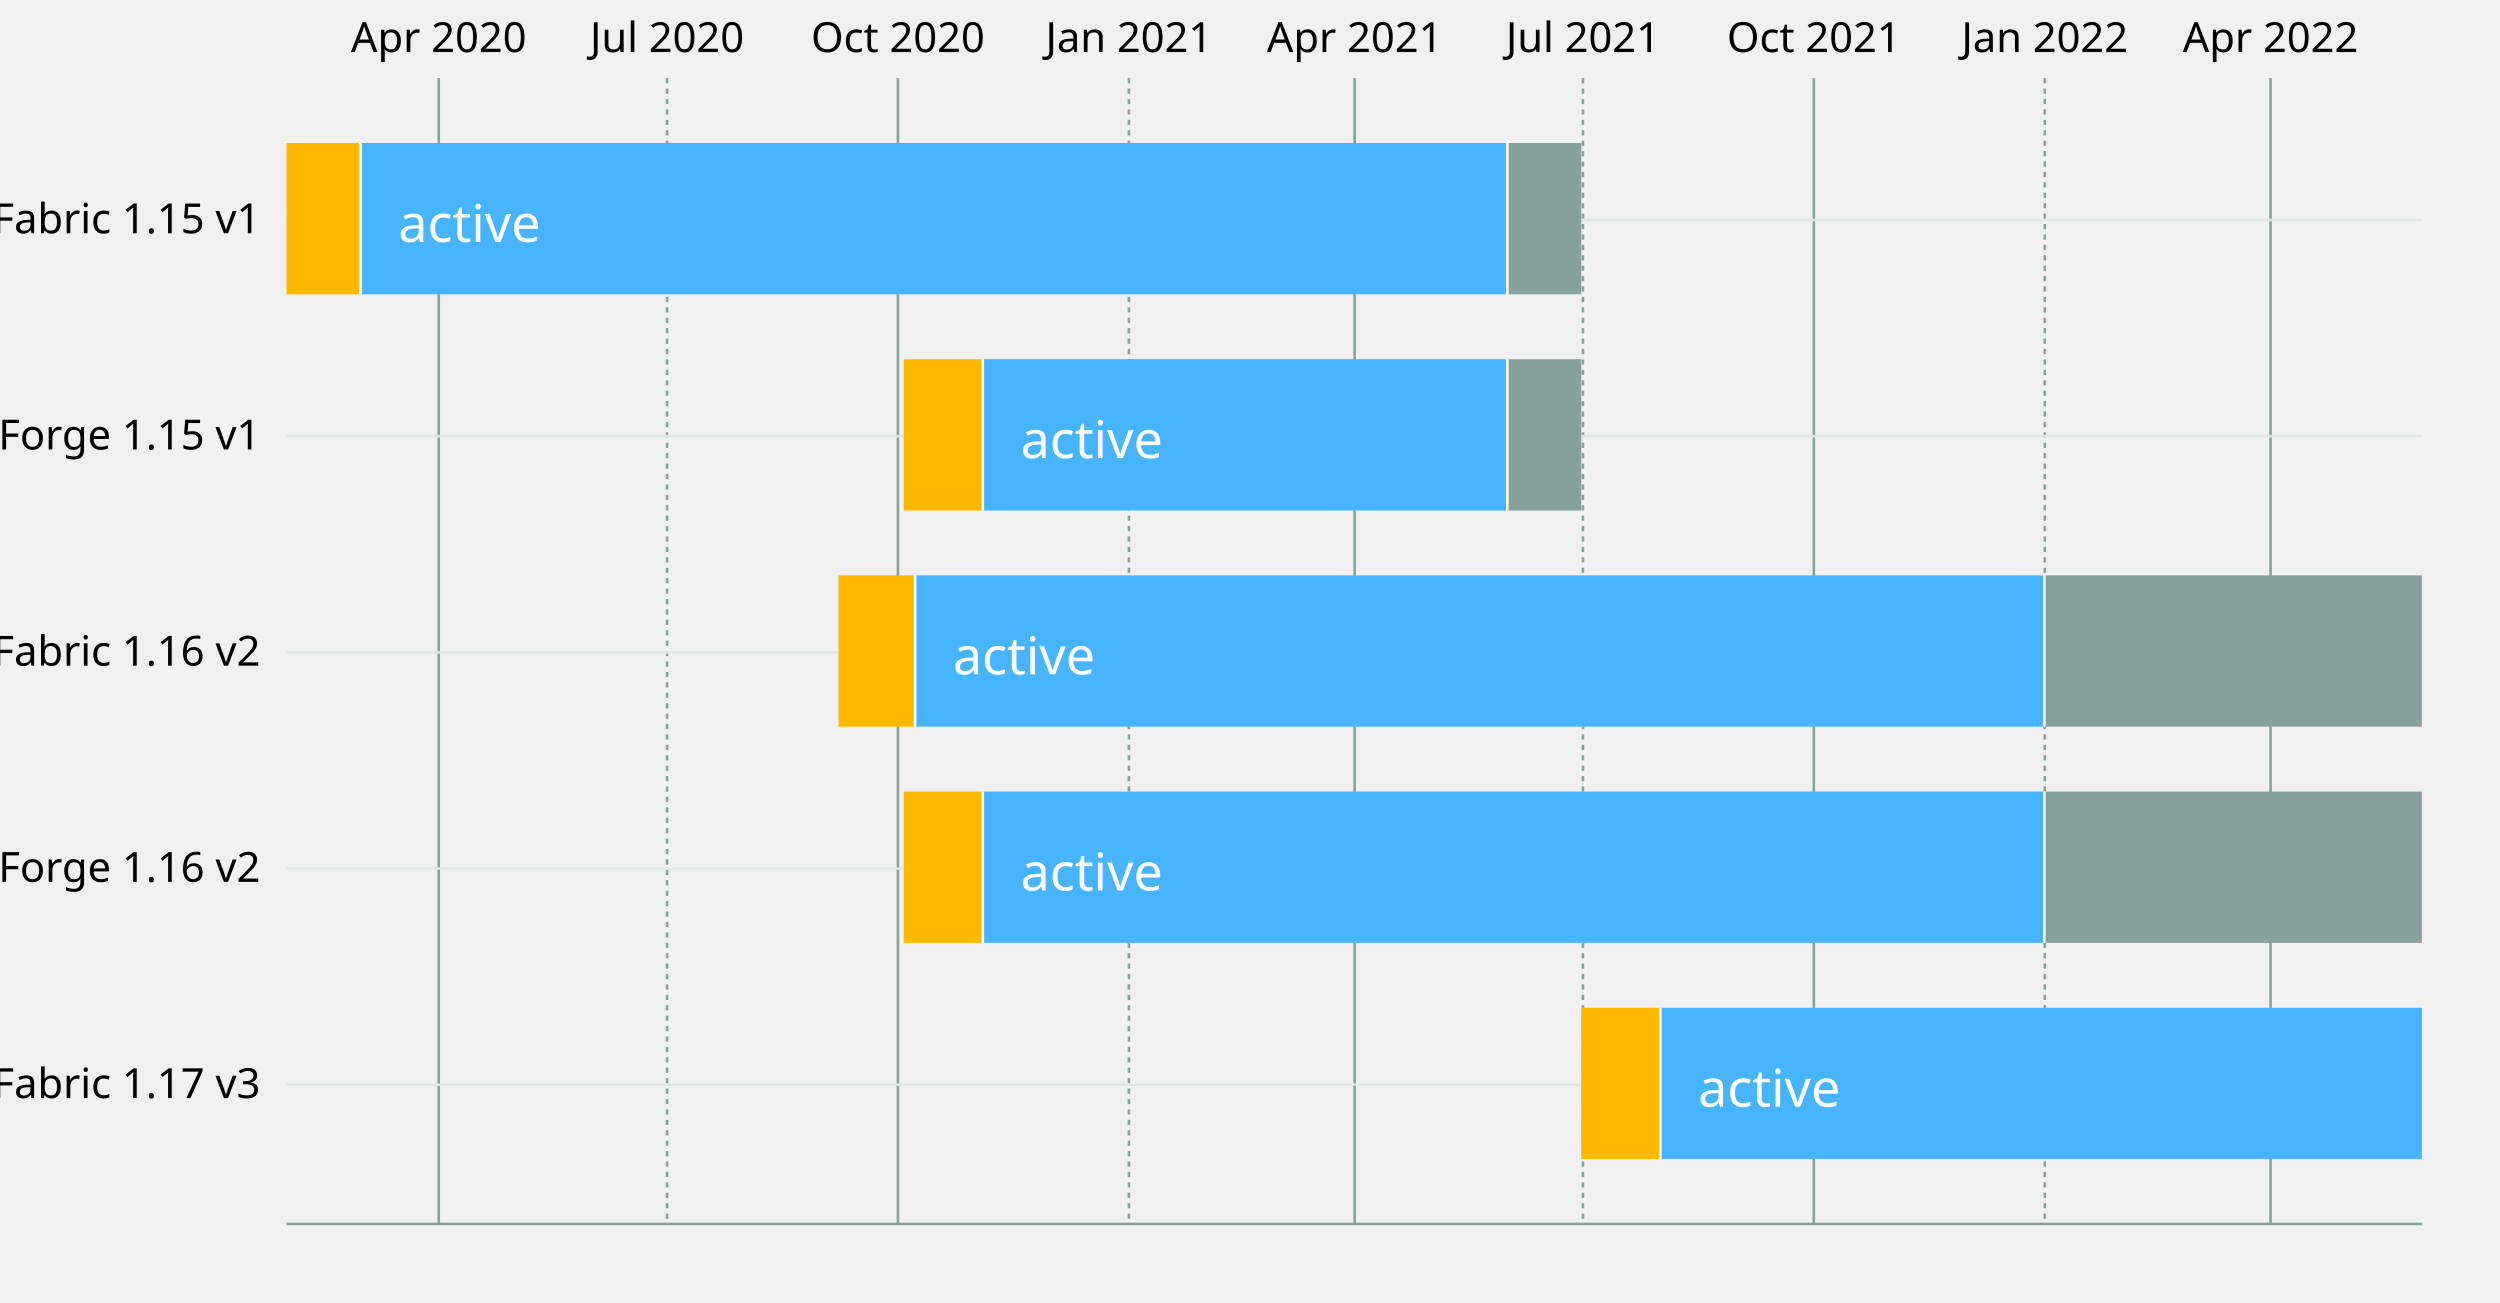
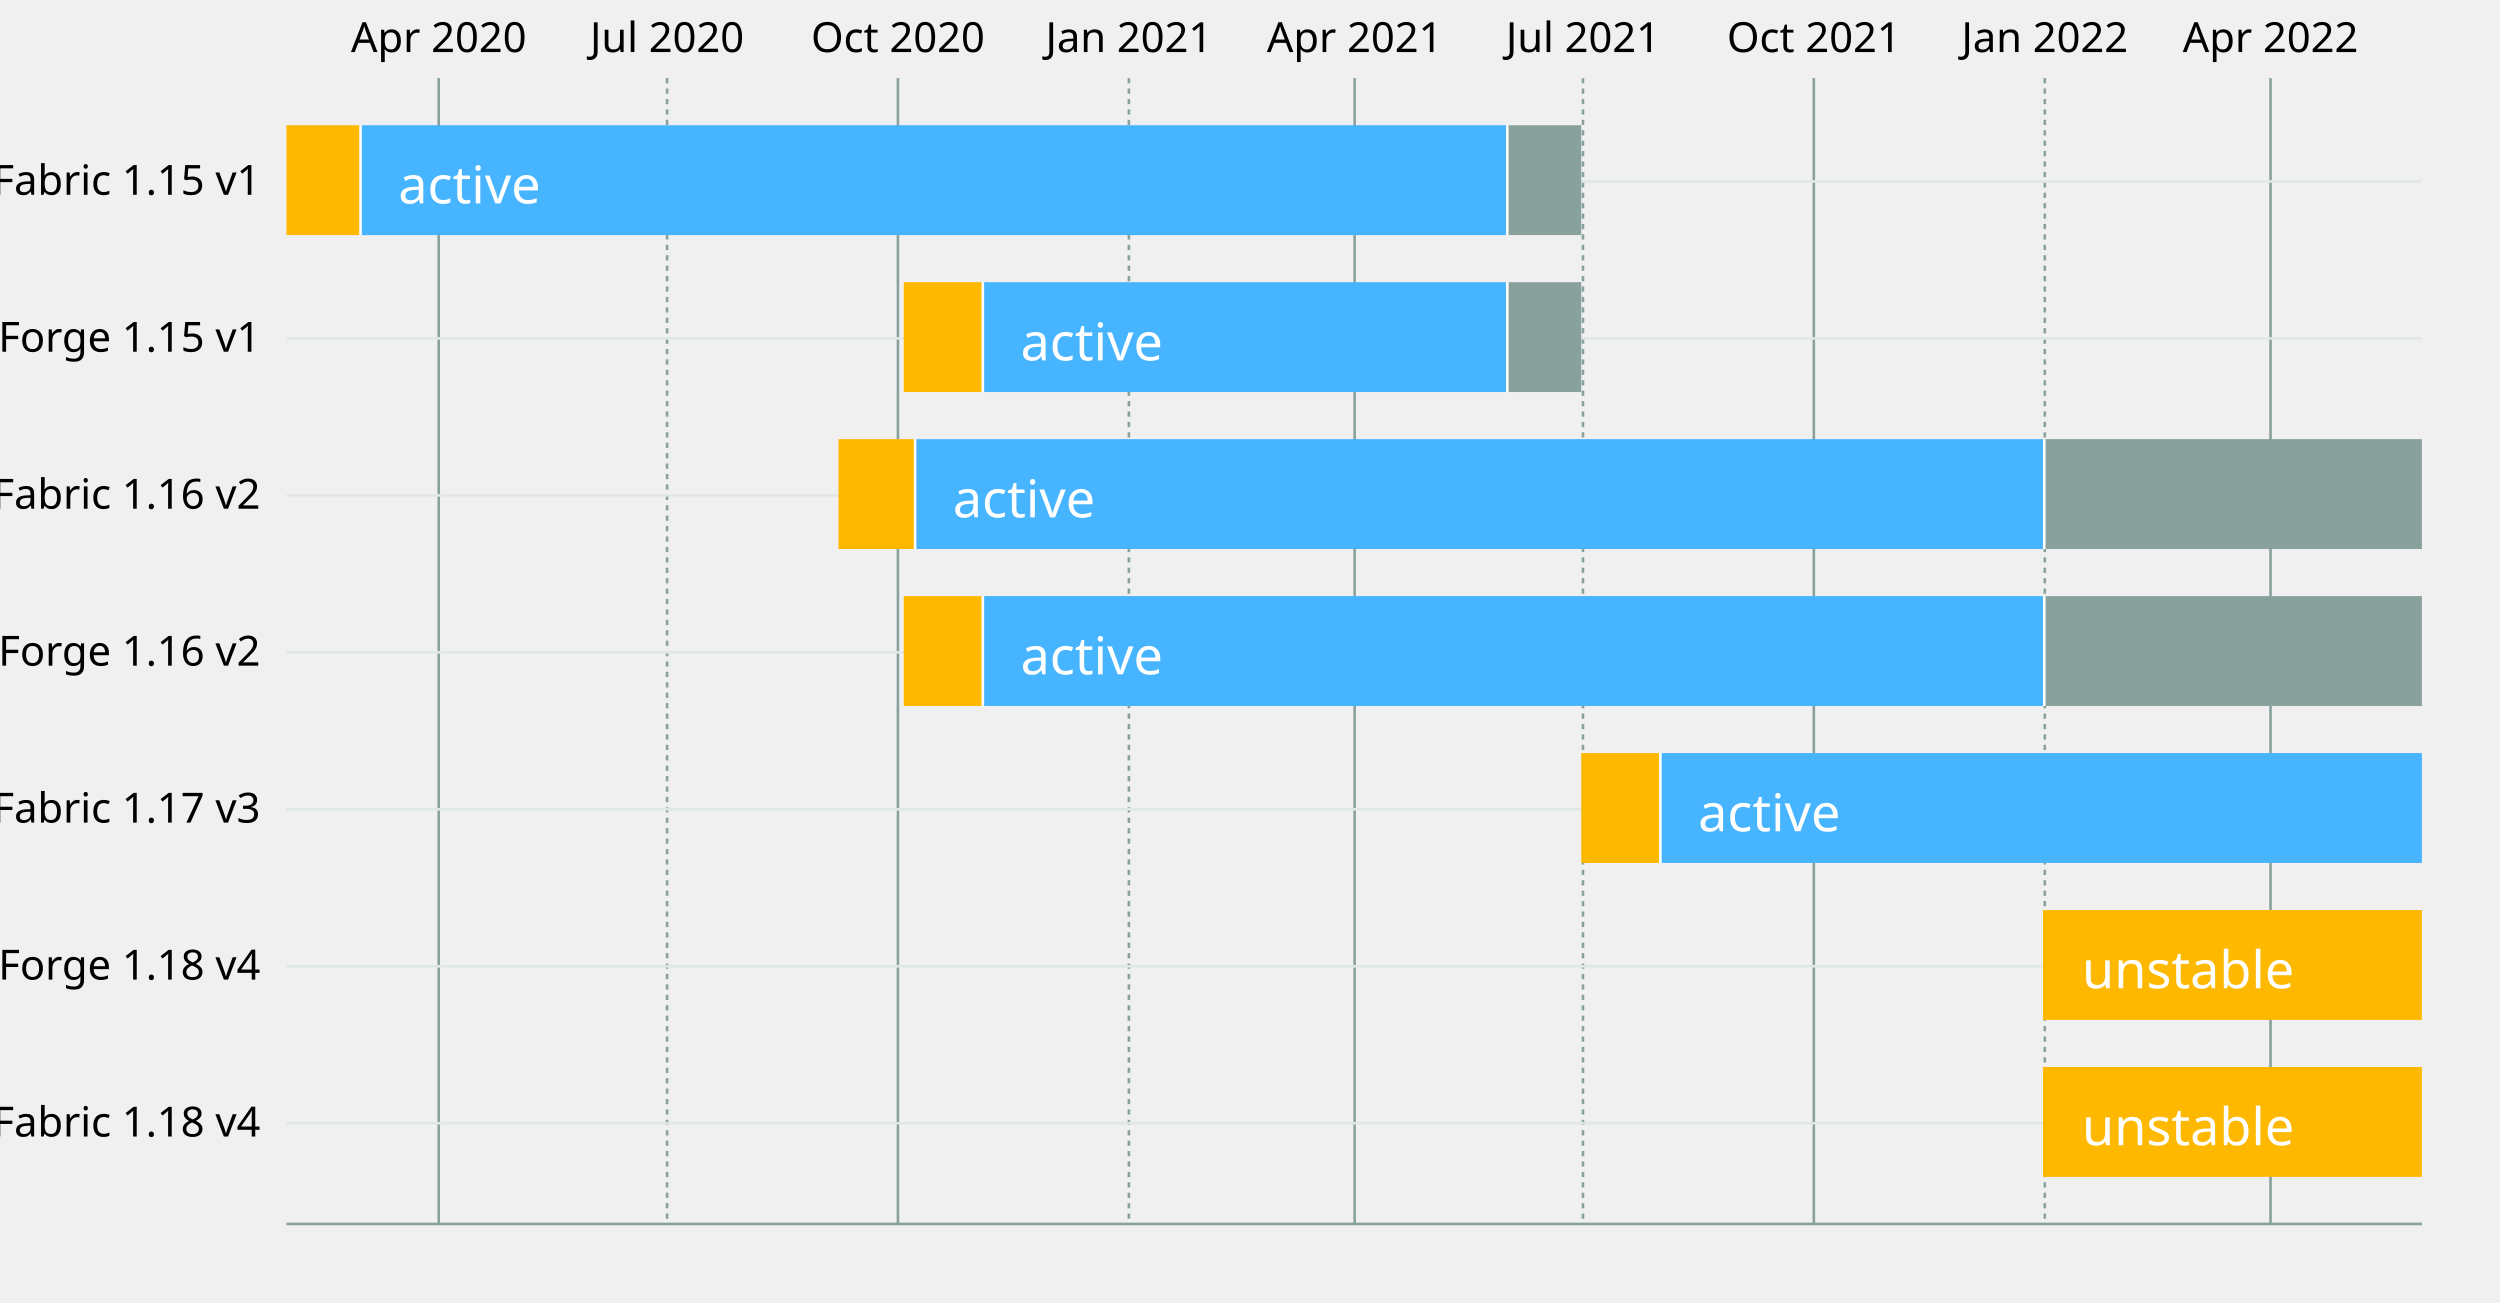
<svg xmlns="http://www.w3.org/2000/svg" width="960" height="500">
  <defs>
    <style type="text/css"> 
:root {
  background: #fff;
}
.current {
  fill: #2aa748;
}
.active {
  fill: #47b4ff;
}
.maintenance {
  fill: #89a19d;
}
.unstable {
  fill: #ffb800;
}
.bar-join {
  fill: #ffffff;
}
.bar-join.unstable, .bar-join.current {
  display: none;
}
.tick text {
  font: 16px sans-serif;
  fill: #000;
}
.axis--y .tick text {
  text-anchor: end;
}
.label {
  fill: #fff;
  font: 20px sans-serif;
  font-weight: 100;
  text-anchor: start;
  dominant-baseline: middle;
  text-transform: uppercase;
} </style>
  </defs>
  <g id="bar-container" transform="translate(110, 30)">
    <g class="axis axis--x" fill="none" font-size="10" font-family="sans-serif" text-anchor="middle">
      <g class="tick" opacity="1" transform="translate(57.97493,0)">
        <line stroke="#89a19d" y2="440" x1="0.5" x2="0.5" />
        <text fill="#000" y="0" x="0.5" dy="-10">Apr 2020</text>
      </g>
      <g class="tick" opacity="1" transform="translate(145.66,0)">
        <line stroke="#89a19d" y2="440" x1="0.5" x2="0.5" stroke-dasharray="2,2" />
        <text fill="#000" y="0" x="0.5" dy="-10">Jul 2020</text>
      </g>
      <g class="tick" opacity="1" transform="translate(234.3087,0)">
        <line stroke="#89a19d" y2="440" x1="0.5" x2="0.5" />
        <text fill="#000" y="0" x="0.5" dy="-10">Oct 2020</text>
      </g>
      <g class="tick" opacity="1" transform="translate(322.9975,0)">
        <line stroke="#89a19d" y2="440" x1="0.5" x2="0.5" stroke-dasharray="2,2" />
        <text fill="#000" y="0" x="0.5" dy="-10">Jan 2021</text>
      </g>
      <g class="tick" opacity="1" transform="translate(409.6788,0)">
        <line stroke="#89a19d" y2="440" x1="0.5" x2="0.5" />
        <text fill="#000" y="0" x="0.5" dy="-10">Apr 2021</text>
      </g>
      <g class="tick" opacity="1" transform="translate(497.3639,0)">
        <line stroke="#89a19d" y2="440" x1="0.5" x2="0.5" stroke-dasharray="2,2" />
        <text fill="#000" y="0" x="0.5" dy="-10">Jul 2021</text>
      </g>
      <g class="tick" opacity="1" transform="translate(586.0125,0)">
        <line stroke="#89a19d" y2="440" x1="0.5" x2="0.5" />
        <text fill="#000" y="0" x="0.5" dy="-10">Oct 2021</text>
      </g>
      <g class="tick" opacity="1" transform="translate(674.7013,0)">
        <line stroke="#89a19d" y2="440" x1="0.5" x2="0.5" stroke-dasharray="2,2" />
        <text fill="#000" y="0" x="0.5" dy="-10">Jan 2022</text>
      </g>
      <g class="tick" opacity="1" transform="translate(761.3827,0)">
        <line stroke="#89a19d" y2="440" x1="0.5" x2="0.5" />
        <text fill="#000" y="0" x="0.5" dy="-10">Apr 2022</text>
      </g>
    </g>
    <g class="axis axis--y" fill="none" font-size="10" font-family="sans-serif" text-anchor="start">
-       <g class="tick" opacity="1" transform="translate(0,53.96226)">
+       <g class="tick" opacity="1" transform="translate(0,39.17808)">
        <line stroke="#e1e7e7" x2="820" y1="0.5" y2="0.5" />
        <text fill="#000" x="0" y="0.5" dy="0.32em" dx="-10">  Fabric 1.15 v1</text>
      </g>
-       <g class="tick" opacity="1" transform="translate(0,136.9811)">
+       <g class="tick" opacity="1" transform="translate(0,99.45205)">
        <line stroke="#e1e7e7" x2="820" y1="0.5" y2="0.5" />
        <text fill="#000" x="0" y="0.5" dy="0.32em" dx="-10">  Forge 1.15 v1</text>
      </g>
-       <g class="tick" opacity="1" transform="translate(0,220)">
+       <g class="tick" opacity="1" transform="translate(0,159.726)">
        <line stroke="#e1e7e7" x2="820" y1="0.5" y2="0.5" />
        <text fill="#000" x="0" y="0.5" dy="0.32em" dx="-10">  Fabric 1.16 v2</text>
      </g>
-       <g class="tick" opacity="1" transform="translate(0,303.0189)">
+       <g class="tick" opacity="1" transform="translate(0,220)">
        <line stroke="#e1e7e7" x2="820" y1="0.5" y2="0.5" />
        <text fill="#000" x="0" y="0.5" dy="0.32em" dx="-10">  Forge 1.16 v2</text>
      </g>
-       <g class="tick" opacity="1" transform="translate(0,386.0377)">
+       <g class="tick" opacity="1" transform="translate(0,280.274)">
        <line stroke="#e1e7e7" x2="820" y1="0.5" y2="0.5" />
        <text fill="#000" x="0" y="0.5" dy="0.32em" dx="-10">  Fabric 1.17 v3</text>
+       </g>
+       <g class="tick" opacity="1" transform="translate(0,340.5479)">
+         <line stroke="#e1e7e7" x2="820" y1="0.5" y2="0.5" />
+         <text fill="#000" x="0" y="0.5" dy="0.32em" dx="-10">  Forge 1.18 v4</text>
+       </g>
+       <g class="tick" opacity="1" transform="translate(0,400.8219)">
+         <line stroke="#e1e7e7" x2="820" y1="0.5" y2="0.5" />
+         <text fill="#000" x="0" y="0.5" dy="0.32em" dx="-10">  Fabric 1.18 v4</text>
      </g>
      <line y1="440" y2="440" x2="820" stroke="#89a19d" />
    </g>
    <g>
-       <rect class="bar maintenance" x="468.296" y="24.906" width="28.907" height="58.113" />
-       <rect class="bar-join maintenance" x="467.296" y="24.906" width="2" height="58.113" style="opacity: 1;" />
-       <text class="label" x="483.296" y="55.962" style="opacity: 0;">maintenance</text>
+       <rect class="bar maintenance" x="468.296" y="18.082" width="28.907" height="42.192" />
+       <rect class="bar-join maintenance" x="467.296" y="18.082" width="2" height="42.192" style="opacity: 1;" />
+       <text class="label" x="483.296" y="41.178" style="opacity: 0;">maintenance</text>
    </g>
    <g>
-       <rect class="bar active" x="27.944" y="24.906" width="440.353" height="58.113" />
-       <rect class="bar-join active" x="26.944" y="24.906" width="2" height="58.113" style="opacity: 1;" />
-       <text class="label" x="42.944" y="55.962" style="opacity: 1;">active</text>
+       <rect class="bar active" x="27.944" y="18.082" width="440.353" height="42.192" />
+       <rect class="bar-join active" x="26.944" y="18.082" width="2" height="42.192" style="opacity: 1;" />
+       <text class="label" x="42.944" y="41.178" style="opacity: 1;">active</text>
    </g>
    <g>
-       <rect class="bar unstable" x="0" y="24.906" width="27.944" height="58.113" />
-       <rect class="bar-join unstable" x="-1" y="24.906" width="2" height="58.113" style="opacity: 0;" />
-       <text class="label" x="15" y="55.962" style="opacity: 0;">unstable</text>
+       <rect class="bar unstable" x="0" y="18.082" width="27.944" height="42.192" />
+       <rect class="bar-join unstable" x="-1" y="18.082" width="2" height="42.192" style="opacity: 0;" />
+       <text class="label" x="15" y="41.178" style="opacity: 0;">unstable</text>
    </g>
    <g>
-       <rect class="bar maintenance" x="468.296" y="107.925" width="28.907" height="58.113" />
-       <rect class="bar-join maintenance" x="467.296" y="107.925" width="2" height="58.113" style="opacity: 1;" />
-       <text class="label" x="483.296" y="138.981" style="opacity: 0;">maintenance</text>
+       <rect class="bar maintenance" x="468.296" y="78.356" width="28.907" height="42.192" />
+       <rect class="bar-join maintenance" x="467.296" y="78.356" width="2" height="42.192" style="opacity: 1;" />
+       <text class="label" x="483.296" y="101.452" style="opacity: 0;">maintenance</text>
    </g>
    <g>
-       <rect class="bar active" x="266.91" y="107.925" width="201.387" height="58.113" />
-       <rect class="bar-join active" x="265.91" y="107.925" width="2" height="58.113" style="opacity: 1;" />
-       <text class="label" x="281.91" y="138.981" style="opacity: 1;">active</text>
+       <rect class="bar active" x="266.91" y="78.356" width="201.387" height="42.192" />
+       <rect class="bar-join active" x="265.91" y="78.356" width="2" height="42.192" style="opacity: 1;" />
+       <text class="label" x="281.91" y="101.452" style="opacity: 1;">active</text>
    </g>
    <g>
-       <rect class="bar unstable" x="237.039" y="107.925" width="29.871" height="58.113" />
-       <rect class="bar-join unstable" x="236.039" y="107.925" width="2" height="58.113" style="opacity: 0;" />
-       <text class="label" x="252.039" y="138.981" style="opacity: 0;">unstable</text>
+       <rect class="bar unstable" x="237.039" y="78.356" width="29.871" height="42.192" />
+       <rect class="bar-join unstable" x="236.039" y="78.356" width="2" height="42.192" style="opacity: 0;" />
+       <text class="label" x="252.039" y="101.452" style="opacity: 0;">unstable</text>
    </g>
    <g>
-       <rect class="bar maintenance" x="674.501" y="190.943" width="145.499" height="58.113" />
-       <rect class="bar-join maintenance" x="673.501" y="190.943" width="2" height="58.113" style="opacity: 1;" />
+       <rect class="bar maintenance" x="674.501" y="138.63" width="145.499" height="42.192" />
+       <rect class="bar-join maintenance" x="673.501" y="138.63" width="2" height="42.192" style="opacity: 1;" />
+       <text class="label" x="689.501" y="161.726" style="opacity: 0;">maintenance</text>
+     </g>
+     <g>
+       <rect class="bar active" x="240.893" y="138.63" width="433.608" height="42.192" />
+       <rect class="bar-join active" x="239.893" y="138.63" width="2" height="42.192" style="opacity: 1;" />
+       <text class="label" x="255.893" y="161.726" style="opacity: 1;">active</text>
+     </g>
+     <g>
+       <rect class="bar unstable" x="211.986" y="138.63" width="28.907" height="42.192" />
+       <rect class="bar-join unstable" x="210.986" y="138.63" width="2" height="42.192" style="opacity: 0;" />
+       <text class="label" x="226.986" y="161.726" style="opacity: 0;">unstable</text>
+     </g>
+     <g>
+       <rect class="bar maintenance" x="674.501" y="198.904" width="145.499" height="42.192" />
+       <rect class="bar-join maintenance" x="673.501" y="198.904" width="2" height="42.192" style="opacity: 1;" />
      <text class="label" x="689.501" y="222" style="opacity: 0;">maintenance</text>
    </g>
    <g>
-       <rect class="bar active" x="240.893" y="190.943" width="433.608" height="58.113" />
-       <rect class="bar-join active" x="239.893" y="190.943" width="2" height="58.113" style="opacity: 1;" />
-       <text class="label" x="255.893" y="222" style="opacity: 1;">active</text>
+       <rect class="bar active" x="266.91" y="198.904" width="407.591" height="42.192" />
+       <rect class="bar-join active" x="265.91" y="198.904" width="2" height="42.192" style="opacity: 1;" />
+       <text class="label" x="281.91" y="222" style="opacity: 1;">active</text>
    </g>
    <g>
-       <rect class="bar unstable" x="211.986" y="190.943" width="28.907" height="58.113" />
-       <rect class="bar-join unstable" x="210.986" y="190.943" width="2" height="58.113" style="opacity: 0;" />
-       <text class="label" x="226.986" y="222" style="opacity: 0;">unstable</text>
+       <rect class="bar unstable" x="237.039" y="198.904" width="29.871" height="42.192" />
+       <rect class="bar-join unstable" x="236.039" y="198.904" width="2" height="42.192" style="opacity: 0;" />
+       <text class="label" x="252.039" y="222" style="opacity: 0;">unstable</text>
    </g>
    <g>
-       <rect class="bar maintenance" x="674.501" y="273.962" width="145.499" height="58.113" />
-       <rect class="bar-join maintenance" x="673.501" y="273.962" width="2" height="58.113" style="opacity: 1;" />
-       <text class="label" x="689.501" y="305.019" style="opacity: 0;">maintenance</text>
+       <rect class="bar active" x="527.074" y="259.178" width="292.926" height="42.192" />
+       <rect class="bar-join active" x="526.074" y="259.178" width="2" height="42.192" style="opacity: 1;" />
+       <text class="label" x="542.074" y="282.274" style="opacity: 1;">active</text>
    </g>
    <g>
-       <rect class="bar active" x="266.91" y="273.962" width="407.591" height="58.113" />
-       <rect class="bar-join active" x="265.91" y="273.962" width="2" height="58.113" style="opacity: 1;" />
-       <text class="label" x="281.91" y="305.019" style="opacity: 1;">active</text>
+       <rect class="bar unstable" x="497.203" y="259.178" width="29.871" height="42.192" />
+       <rect class="bar-join unstable" x="496.203" y="259.178" width="2" height="42.192" style="opacity: 0;" />
+       <text class="label" x="512.203" y="282.274" style="opacity: 0;">unstable</text>
    </g>
    <g>
-       <rect class="bar unstable" x="237.039" y="273.962" width="29.871" height="58.113" />
-       <rect class="bar-join unstable" x="236.039" y="273.962" width="2" height="58.113" style="opacity: 0;" />
-       <text class="label" x="252.039" y="305.019" style="opacity: 0;">unstable</text>
+       <rect class="bar unstable" x="674.501" y="319.452" width="145.499" height="42.192" />
+       <rect class="bar-join unstable" x="673.501" y="319.452" width="2" height="42.192" style="opacity: 0;" />
+       <text class="label" x="689.501" y="342.548" style="opacity: 1;">unstable</text>
    </g>
    <g>
-       <rect class="bar active" x="527.074" y="356.981" width="292.926" height="58.113" />
-       <rect class="bar-join active" x="526.074" y="356.981" width="2" height="58.113" style="opacity: 1;" />
-       <text class="label" x="542.074" y="388.038" style="opacity: 1;">active</text>
-     </g>
-     <g>
-       <rect class="bar unstable" x="497.203" y="356.981" width="29.871" height="58.113" />
-       <rect class="bar-join unstable" x="496.203" y="356.981" width="2" height="58.113" style="opacity: 0;" />
-       <text class="label" x="512.203" y="388.038" style="opacity: 0;">unstable</text>
+       <rect class="bar unstable" x="674.501" y="379.726" width="145.499" height="42.192" />
+       <rect class="bar-join unstable" x="673.501" y="379.726" width="2" height="42.192" style="opacity: 0;" />
+       <text class="label" x="689.501" y="402.822" style="opacity: 1;">unstable</text>
    </g>
  </g>
</svg>
